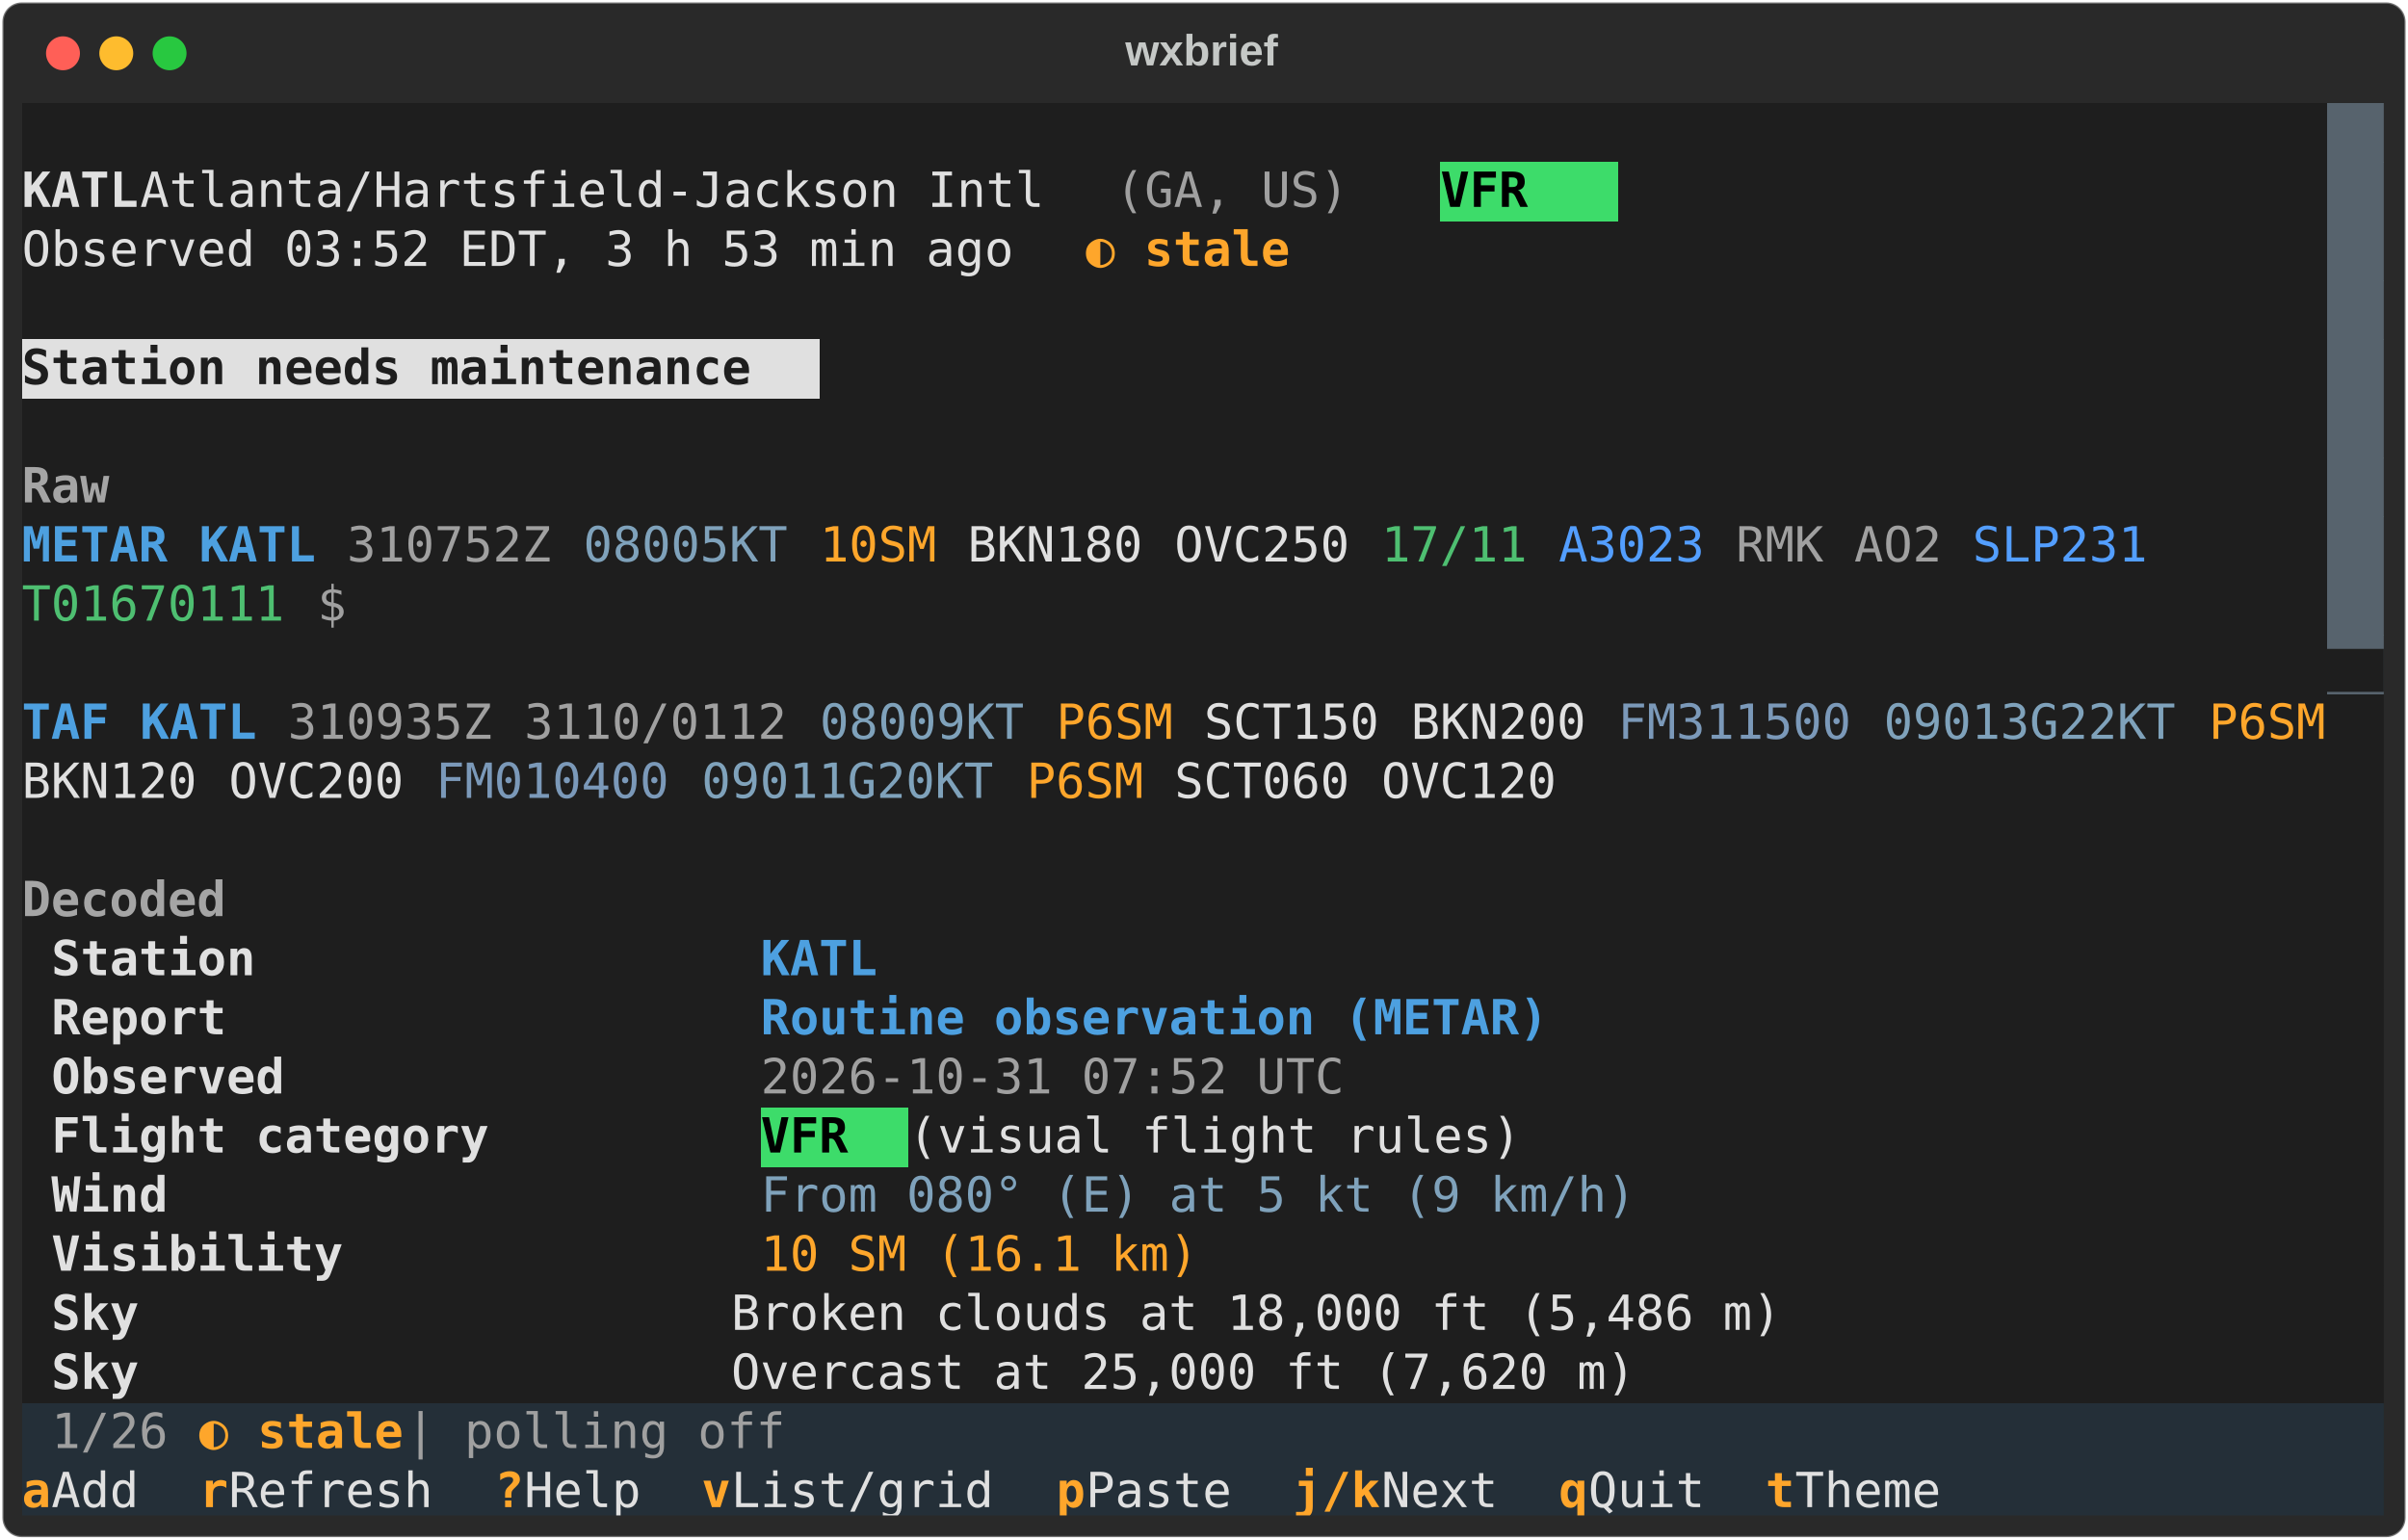
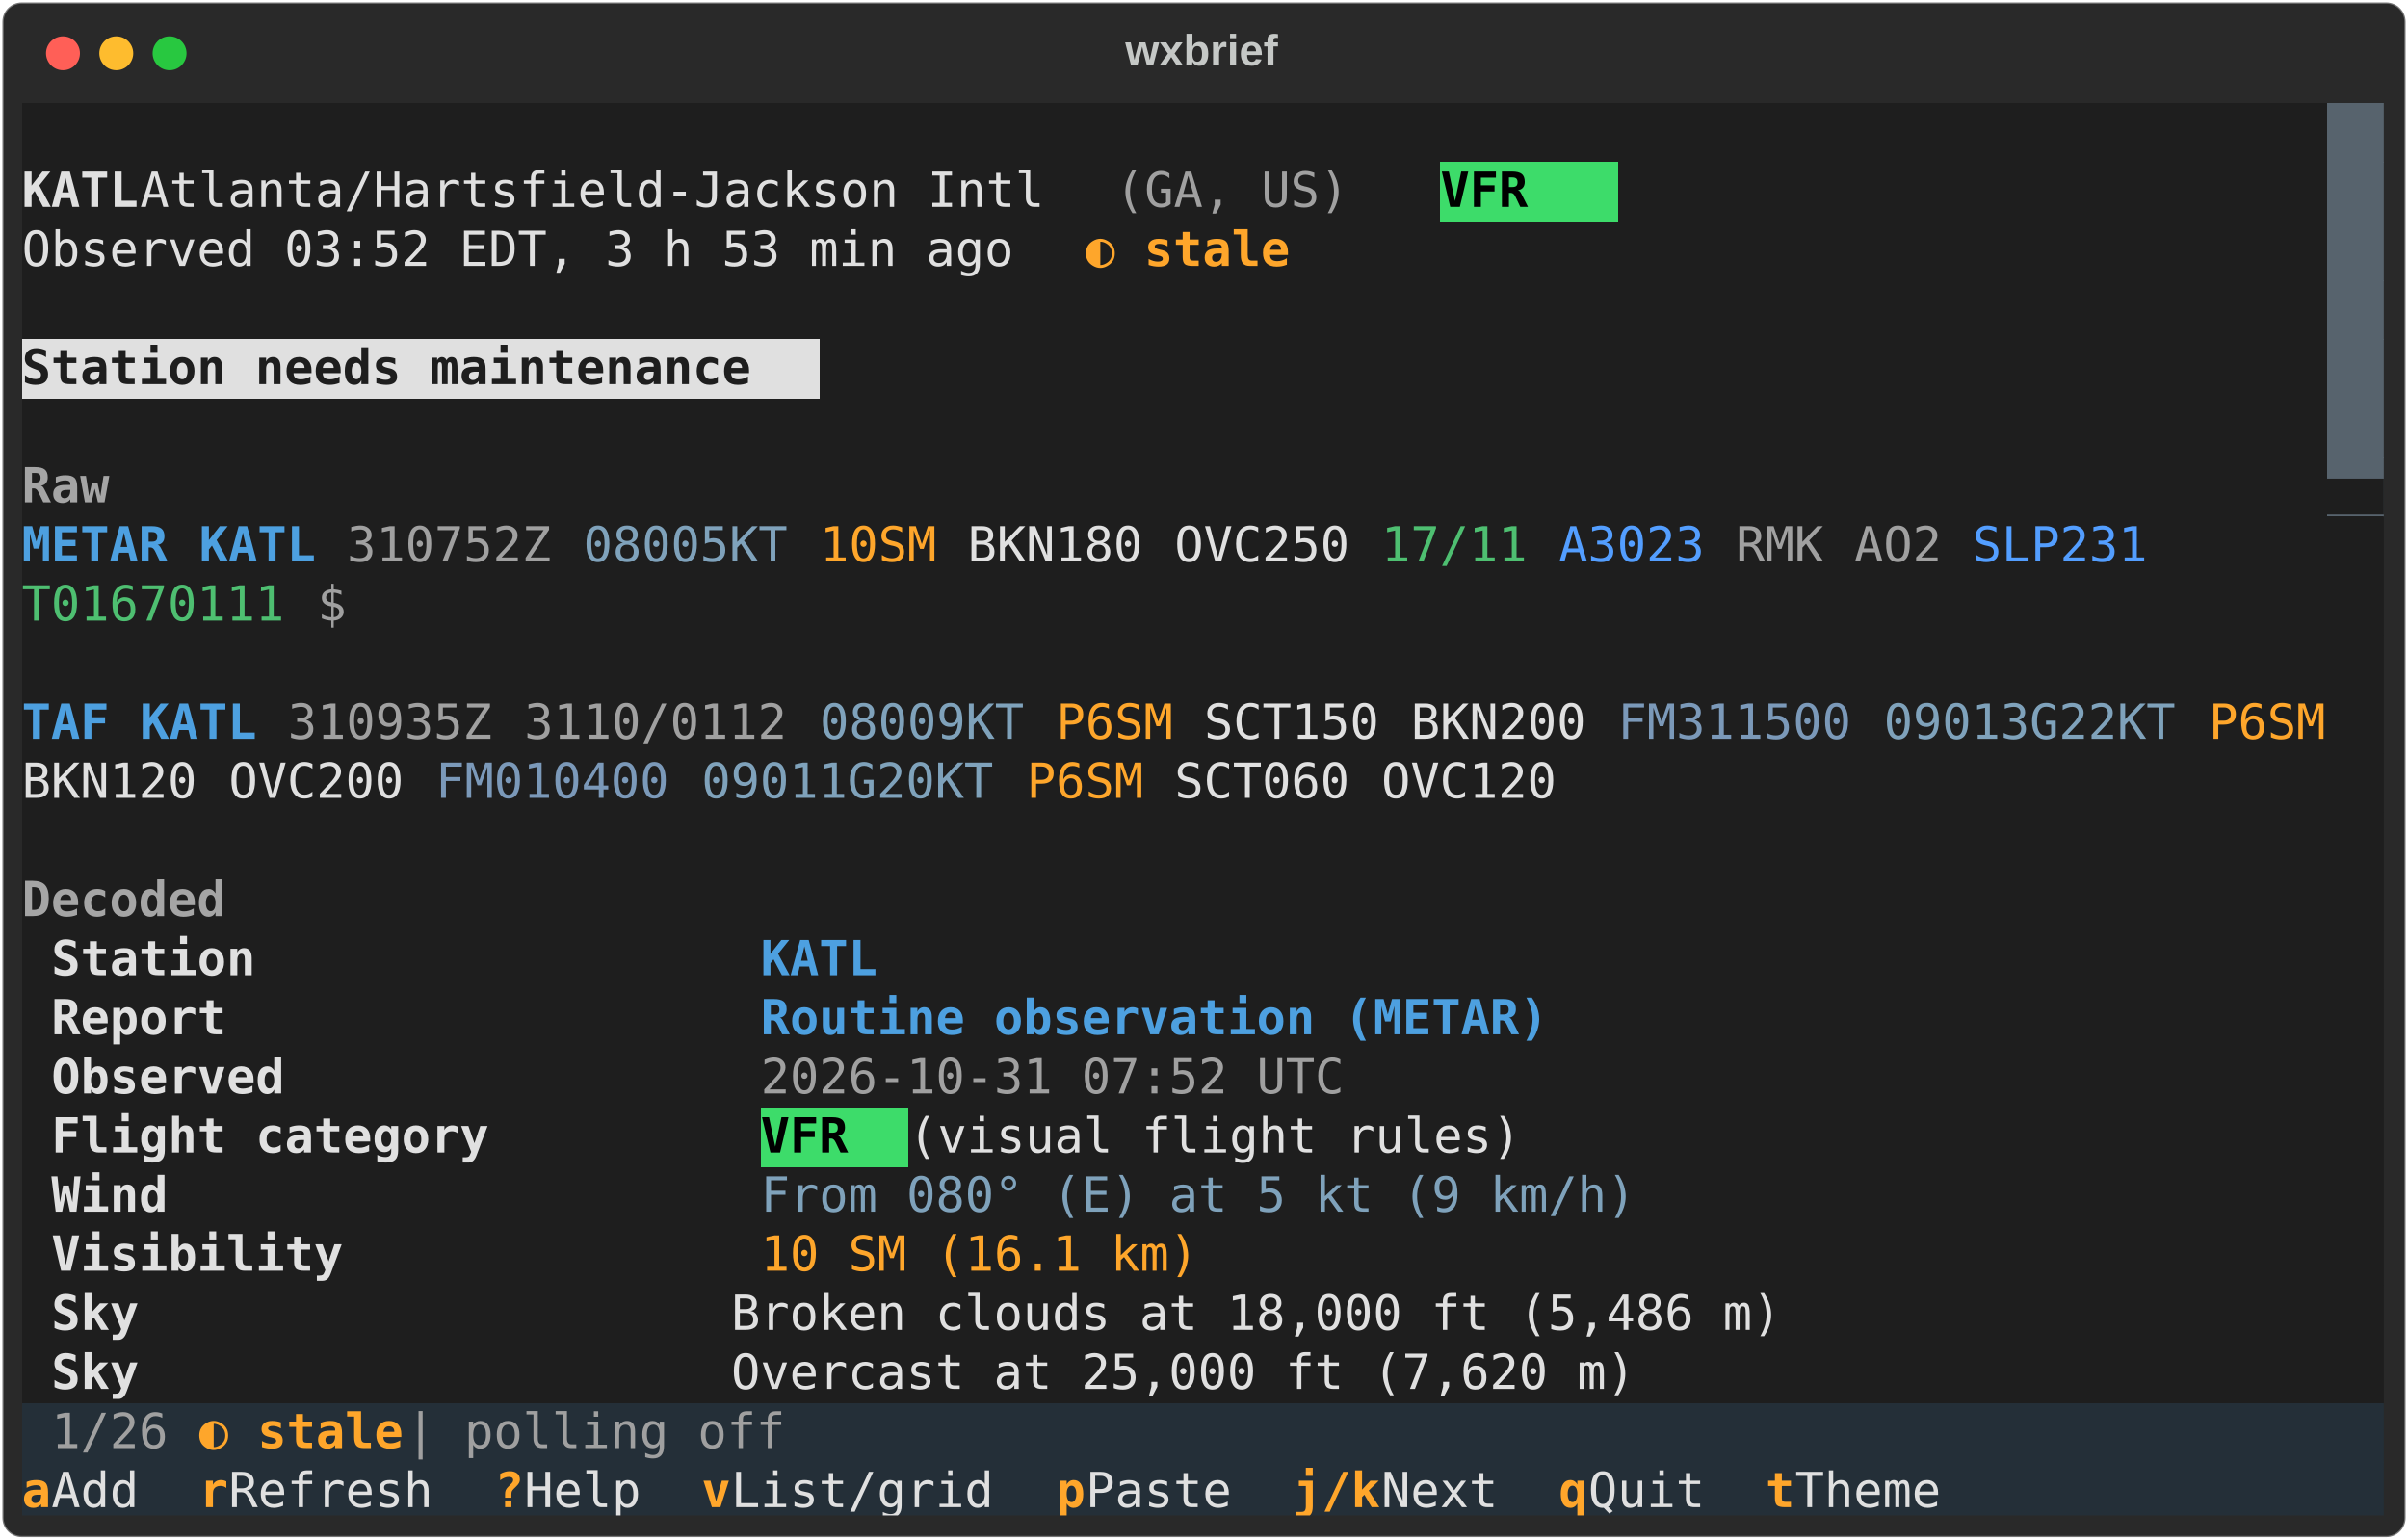
<svg xmlns="http://www.w3.org/2000/svg" class="rich-terminal" viewBox="0 0 994 635.6">
  <style>

    @font-face {
        font-family: "Fira Code";
        src: local("FiraCode-Regular"),
                url("https://cdnjs.cloudflare.com/ajax/libs/firacode/6.2.0/woff2/FiraCode-Regular.woff2") format("woff2"),
                url("https://cdnjs.cloudflare.com/ajax/libs/firacode/6.2.0/woff/FiraCode-Regular.woff") format("woff");
        font-style: normal;
        font-weight: 400;
    }
    @font-face {
        font-family: "Fira Code";
        src: local("FiraCode-Bold"),
                url("https://cdnjs.cloudflare.com/ajax/libs/firacode/6.2.0/woff2/FiraCode-Bold.woff2") format("woff2"),
                url("https://cdnjs.cloudflare.com/ajax/libs/firacode/6.2.0/woff/FiraCode-Bold.woff") format("woff");
        font-style: bold;
        font-weight: 700;
    }

    .terminal-matrix {
        font-family: Fira Code, monospace;
        font-size: 20px;
        line-height: 24.4px;
        font-variant-east-asian: full-width;
    }

    .terminal-title {
        font-size: 18px;
        font-weight: bold;
        font-family: arial;
    }

    .terminal-r1 { fill: #c5c8c6 }
.terminal-r2 { fill: #1e1e1e }
.terminal-r3 { fill: #e0e0e0;font-weight: bold }
.terminal-r4 { fill: #e0e0e0 }
.terminal-r5 { fill: #a0a0a0 }
.terminal-r6 { fill: #000000;font-weight: bold }
.terminal-r7 { fill: #fea62b;font-weight: bold }
.terminal-r8 { fill: #1e1e1e;font-weight: bold }
.terminal-r9 { fill: #a5a5a5;font-weight: bold }
.terminal-r10 { fill: #4da0e0;font-weight: bold }
.terminal-r11 { fill: #7fa2bb }
.terminal-r12 { fill: #fea62b }
.terminal-r13 { fill: #4ebf71 }
.terminal-r14 { fill: #539eff }
.terminal-r15 { fill: #7b99b9 }
.terminal-r16 { fill: #ffa62b;font-weight: bold }
    </style>
  <defs>
    <clipPath id="terminal-clip-terminal">
      <rect x="0" y="0" width="975.0" height="584.6" />
    </clipPath>
    <clipPath id="terminal-line-0">
      <rect x="0" y="1.5" width="976" height="24.65" />
    </clipPath>
    <clipPath id="terminal-line-1">
      <rect x="0" y="25.9" width="976" height="24.65" />
    </clipPath>
    <clipPath id="terminal-line-2">
      <rect x="0" y="50.3" width="976" height="24.65" />
    </clipPath>
    <clipPath id="terminal-line-3">
      <rect x="0" y="74.7" width="976" height="24.65" />
    </clipPath>
    <clipPath id="terminal-line-4">
      <rect x="0" y="99.1" width="976" height="24.65" />
    </clipPath>
    <clipPath id="terminal-line-5">
      <rect x="0" y="123.5" width="976" height="24.65" />
    </clipPath>
    <clipPath id="terminal-line-6">
      <rect x="0" y="147.9" width="976" height="24.65" />
    </clipPath>
    <clipPath id="terminal-line-7">
      <rect x="0" y="172.3" width="976" height="24.65" />
    </clipPath>
    <clipPath id="terminal-line-8">
      <rect x="0" y="196.7" width="976" height="24.65" />
    </clipPath>
    <clipPath id="terminal-line-9">
      <rect x="0" y="221.1" width="976" height="24.65" />
    </clipPath>
    <clipPath id="terminal-line-10">
      <rect x="0" y="245.5" width="976" height="24.65" />
    </clipPath>
    <clipPath id="terminal-line-11">
      <rect x="0" y="269.9" width="976" height="24.65" />
    </clipPath>
    <clipPath id="terminal-line-12">
      <rect x="0" y="294.3" width="976" height="24.65" />
    </clipPath>
    <clipPath id="terminal-line-13">
      <rect x="0" y="318.7" width="976" height="24.65" />
    </clipPath>
    <clipPath id="terminal-line-14">
      <rect x="0" y="343.1" width="976" height="24.65" />
    </clipPath>
    <clipPath id="terminal-line-15">
      <rect x="0" y="367.5" width="976" height="24.65" />
    </clipPath>
    <clipPath id="terminal-line-16">
      <rect x="0" y="391.9" width="976" height="24.65" />
    </clipPath>
    <clipPath id="terminal-line-17">
      <rect x="0" y="416.3" width="976" height="24.65" />
    </clipPath>
    <clipPath id="terminal-line-18">
      <rect x="0" y="440.7" width="976" height="24.65" />
    </clipPath>
    <clipPath id="terminal-line-19">
      <rect x="0" y="465.1" width="976" height="24.65" />
    </clipPath>
    <clipPath id="terminal-line-20">
      <rect x="0" y="489.5" width="976" height="24.65" />
    </clipPath>
    <clipPath id="terminal-line-21">
      <rect x="0" y="513.9" width="976" height="24.65" />
    </clipPath>
    <clipPath id="terminal-line-22">
      <rect x="0" y="538.3" width="976" height="24.65" />
    </clipPath>
  </defs>
  <rect fill="#292929" stroke="rgba(255,255,255,0.35)" stroke-width="1" x="1" y="1" width="992" height="633.6" rx="8" />
  <text class="terminal-title" fill="#c5c8c6" text-anchor="middle" x="496" y="27">wxbrief</text>
  <g transform="translate(26,22)">
    <circle cx="0" cy="0" r="7" fill="#ff5f57" />
    <circle cx="22" cy="0" r="7" fill="#febc2e" />
    <circle cx="44" cy="0" r="7" fill="#28c840" />
  </g>
  <g transform="translate(9, 41)" clip-path="url(#terminal-clip-terminal)">
    <rect fill="#1e1e1e" x="0" y="1.5" width="951.6" height="24.65" shape-rendering="crispEdges" />
    <rect fill="#57636d" x="951.6" y="1.5" width="24.4" height="24.65" shape-rendering="crispEdges" />
    <rect fill="#1e1e1e" x="0" y="25.9" width="48.8" height="24.65" shape-rendering="crispEdges" />
    <rect fill="#1e1e1e" x="48.8" y="25.9" width="402.6" height="24.65" shape-rendering="crispEdges" />
    <rect fill="#1e1e1e" x="451.4" y="25.9" width="109.8" height="24.65" shape-rendering="crispEdges" />
    <rect fill="#1e1e1e" x="561.2" y="25.9" width="24.4" height="24.65" shape-rendering="crispEdges" />
    <rect fill="#3ddc6a" x="585.6" y="25.9" width="73.2" height="24.65" shape-rendering="crispEdges" />
    <rect fill="#1e1e1e" x="658.8" y="25.9" width="292.8" height="24.65" shape-rendering="crispEdges" />
    <rect fill="#57636d" x="951.6" y="25.9" width="24.4" height="24.65" shape-rendering="crispEdges" />
    <rect fill="#1e1e1e" x="0" y="50.3" width="439.2" height="24.65" shape-rendering="crispEdges" />
    <rect fill="#1e1e1e" x="439.2" y="50.3" width="85.4" height="24.65" shape-rendering="crispEdges" />
    <rect fill="#1e1e1e" x="524.6" y="50.3" width="427" height="24.65" shape-rendering="crispEdges" />
    <rect fill="#57636d" x="951.6" y="50.3" width="24.4" height="24.65" shape-rendering="crispEdges" />
    <rect fill="#1e1e1e" x="0" y="74.7" width="951.6" height="24.65" shape-rendering="crispEdges" />
    <rect fill="#57636d" x="951.6" y="74.7" width="24.4" height="24.65" shape-rendering="crispEdges" />
    <rect fill="#e0e0e0" x="0" y="99.1" width="329.4" height="24.65" shape-rendering="crispEdges" />
    <rect fill="#1e1e1e" x="329.4" y="99.1" width="622.2" height="24.65" shape-rendering="crispEdges" />
    <rect fill="#57636d" x="951.6" y="99.1" width="24.4" height="24.65" shape-rendering="crispEdges" />
    <rect fill="#1e1e1e" x="0" y="123.5" width="951.6" height="24.65" shape-rendering="crispEdges" />
    <rect fill="#57636d" x="951.6" y="123.5" width="24.4" height="24.65" shape-rendering="crispEdges" />
    <rect fill="#1e1e1e" x="0" y="147.9" width="36.6" height="24.65" shape-rendering="crispEdges" />
    <rect fill="#1e1e1e" x="36.6" y="147.9" width="915" height="24.65" shape-rendering="crispEdges" />
    <rect fill="#57636d" x="951.6" y="147.9" width="24.4" height="24.65" shape-rendering="crispEdges" />
    <rect fill="#1e1e1e" x="0" y="172.3" width="61" height="24.65" shape-rendering="crispEdges" />
    <rect fill="#1e1e1e" x="61" y="172.3" width="12.2" height="24.65" shape-rendering="crispEdges" />
    <rect fill="#1e1e1e" x="73.2" y="172.3" width="48.8" height="24.65" shape-rendering="crispEdges" />
    <rect fill="#1e1e1e" x="122" y="172.3" width="12.2" height="24.65" shape-rendering="crispEdges" />
    <rect fill="#1e1e1e" x="134.2" y="172.3" width="85.4" height="24.65" shape-rendering="crispEdges" />
    <rect fill="#1e1e1e" x="219.6" y="172.3" width="12.2" height="24.65" shape-rendering="crispEdges" />
    <rect fill="#1e1e1e" x="231.8" y="172.3" width="85.4" height="24.65" shape-rendering="crispEdges" />
    <rect fill="#1e1e1e" x="317.2" y="172.3" width="12.2" height="24.65" shape-rendering="crispEdges" />
    <rect fill="#1e1e1e" x="329.4" y="172.3" width="48.8" height="24.65" shape-rendering="crispEdges" />
    <rect fill="#1e1e1e" x="378.2" y="172.3" width="12.2" height="24.65" shape-rendering="crispEdges" />
    <rect fill="#1e1e1e" x="390.4" y="172.3" width="73.2" height="24.65" shape-rendering="crispEdges" />
    <rect fill="#1e1e1e" x="463.6" y="172.3" width="12.2" height="24.65" shape-rendering="crispEdges" />
    <rect fill="#1e1e1e" x="475.8" y="172.3" width="73.2" height="24.65" shape-rendering="crispEdges" />
    <rect fill="#1e1e1e" x="549" y="172.3" width="12.2" height="24.65" shape-rendering="crispEdges" />
    <rect fill="#1e1e1e" x="561.2" y="172.3" width="61" height="24.65" shape-rendering="crispEdges" />
    <rect fill="#1e1e1e" x="622.2" y="172.3" width="12.2" height="24.65" shape-rendering="crispEdges" />
    <rect fill="#1e1e1e" x="634.4" y="172.3" width="61" height="24.65" shape-rendering="crispEdges" />
    <rect fill="#1e1e1e" x="695.4" y="172.3" width="12.2" height="24.65" shape-rendering="crispEdges" />
    <rect fill="#1e1e1e" x="707.6" y="172.3" width="36.6" height="24.65" shape-rendering="crispEdges" />
    <rect fill="#1e1e1e" x="744.2" y="172.3" width="12.2" height="24.65" shape-rendering="crispEdges" />
    <rect fill="#1e1e1e" x="756.4" y="172.3" width="36.6" height="24.65" shape-rendering="crispEdges" />
    <rect fill="#1e1e1e" x="793" y="172.3" width="12.2" height="24.65" shape-rendering="crispEdges" />
    <rect fill="#1e1e1e" x="805.2" y="172.3" width="73.2" height="24.65" shape-rendering="crispEdges" />
    <rect fill="#1e1e1e" x="878.4" y="172.3" width="73.2" height="24.65" shape-rendering="crispEdges" />
-     <rect fill="#57636d" x="951.6" y="172.3" width="24.4" height="24.65" shape-rendering="crispEdges" />
+     <rect fill="#1e1e1e" x="951.6" y="172.3" width="24.4" height="24.65" shape-rendering="crispEdges" />
    <rect fill="#1e1e1e" x="0" y="196.7" width="109.8" height="24.65" shape-rendering="crispEdges" />
    <rect fill="#1e1e1e" x="109.8" y="196.7" width="12.2" height="24.65" shape-rendering="crispEdges" />
    <rect fill="#1e1e1e" x="122" y="196.7" width="12.2" height="24.65" shape-rendering="crispEdges" />
    <rect fill="#1e1e1e" x="134.2" y="196.7" width="817.4" height="24.65" shape-rendering="crispEdges" />
-     <rect fill="#57636d" x="951.6" y="196.7" width="24.4" height="24.65" shape-rendering="crispEdges" />
+     <rect fill="#1e1e1e" x="951.6" y="196.7" width="24.4" height="24.65" shape-rendering="crispEdges" />
    <rect fill="#1e1e1e" x="0" y="221.1" width="0" height="24.65" shape-rendering="crispEdges" />
    <rect fill="#1e1e1e" x="0" y="221.1" width="951.6" height="24.65" shape-rendering="crispEdges" />
-     <rect fill="#57636d" x="951.6" y="221.1" width="24.4" height="24.65" shape-rendering="crispEdges" />
+     <rect fill="#1e1e1e" x="951.6" y="221.1" width="24.4" height="24.65" shape-rendering="crispEdges" />
    <rect fill="#1e1e1e" x="0" y="245.5" width="36.6" height="24.65" shape-rendering="crispEdges" />
    <rect fill="#1e1e1e" x="36.6" y="245.5" width="12.2" height="24.65" shape-rendering="crispEdges" />
    <rect fill="#1e1e1e" x="48.8" y="245.5" width="48.8" height="24.65" shape-rendering="crispEdges" />
    <rect fill="#1e1e1e" x="97.6" y="245.5" width="12.2" height="24.65" shape-rendering="crispEdges" />
    <rect fill="#1e1e1e" x="109.8" y="245.5" width="85.4" height="24.65" shape-rendering="crispEdges" />
    <rect fill="#1e1e1e" x="195.2" y="245.5" width="12.2" height="24.65" shape-rendering="crispEdges" />
    <rect fill="#1e1e1e" x="207.4" y="245.5" width="109.8" height="24.65" shape-rendering="crispEdges" />
    <rect fill="#1e1e1e" x="317.2" y="245.5" width="12.2" height="24.65" shape-rendering="crispEdges" />
    <rect fill="#1e1e1e" x="329.4" y="245.5" width="85.4" height="24.65" shape-rendering="crispEdges" />
    <rect fill="#1e1e1e" x="414.8" y="245.5" width="12.2" height="24.65" shape-rendering="crispEdges" />
    <rect fill="#1e1e1e" x="427" y="245.5" width="48.8" height="24.65" shape-rendering="crispEdges" />
    <rect fill="#1e1e1e" x="475.8" y="245.5" width="12.2" height="24.65" shape-rendering="crispEdges" />
    <rect fill="#1e1e1e" x="488" y="245.5" width="73.2" height="24.65" shape-rendering="crispEdges" />
    <rect fill="#1e1e1e" x="561.2" y="245.5" width="12.2" height="24.65" shape-rendering="crispEdges" />
    <rect fill="#1e1e1e" x="573.4" y="245.5" width="73.2" height="24.65" shape-rendering="crispEdges" />
    <rect fill="#1e1e1e" x="646.6" y="245.5" width="12.2" height="24.65" shape-rendering="crispEdges" />
    <rect fill="#1e1e1e" x="658.8" y="245.5" width="97.6" height="24.65" shape-rendering="crispEdges" />
    <rect fill="#1e1e1e" x="756.4" y="245.5" width="12.2" height="24.65" shape-rendering="crispEdges" />
    <rect fill="#1e1e1e" x="768.6" y="245.5" width="122" height="24.65" shape-rendering="crispEdges" />
    <rect fill="#1e1e1e" x="890.6" y="245.5" width="12.2" height="24.65" shape-rendering="crispEdges" />
    <rect fill="#1e1e1e" x="902.8" y="245.5" width="48.8" height="24.65" shape-rendering="crispEdges" />
    <rect fill="#1e1e1e" x="951.6" y="245.5" width="24.4" height="24.65" shape-rendering="crispEdges" />
    <rect fill="#1e1e1e" x="0" y="269.9" width="73.2" height="24.65" shape-rendering="crispEdges" />
    <rect fill="#1e1e1e" x="73.2" y="269.9" width="12.2" height="24.65" shape-rendering="crispEdges" />
    <rect fill="#1e1e1e" x="85.4" y="269.9" width="73.2" height="24.65" shape-rendering="crispEdges" />
    <rect fill="#1e1e1e" x="158.6" y="269.9" width="12.2" height="24.65" shape-rendering="crispEdges" />
    <rect fill="#1e1e1e" x="170.8" y="269.9" width="97.6" height="24.65" shape-rendering="crispEdges" />
    <rect fill="#1e1e1e" x="268.4" y="269.9" width="12.2" height="24.65" shape-rendering="crispEdges" />
    <rect fill="#1e1e1e" x="280.6" y="269.9" width="122" height="24.65" shape-rendering="crispEdges" />
    <rect fill="#1e1e1e" x="402.6" y="269.9" width="12.2" height="24.65" shape-rendering="crispEdges" />
    <rect fill="#1e1e1e" x="414.8" y="269.9" width="48.8" height="24.65" shape-rendering="crispEdges" />
    <rect fill="#1e1e1e" x="463.6" y="269.9" width="12.2" height="24.65" shape-rendering="crispEdges" />
    <rect fill="#1e1e1e" x="475.8" y="269.9" width="73.2" height="24.65" shape-rendering="crispEdges" />
    <rect fill="#1e1e1e" x="549" y="269.9" width="12.2" height="24.65" shape-rendering="crispEdges" />
    <rect fill="#1e1e1e" x="561.2" y="269.9" width="73.2" height="24.65" shape-rendering="crispEdges" />
    <rect fill="#1e1e1e" x="634.4" y="269.9" width="317.2" height="24.65" shape-rendering="crispEdges" />
    <rect fill="#1e1e1e" x="951.6" y="269.9" width="24.4" height="24.65" shape-rendering="crispEdges" />
    <rect fill="#1e1e1e" x="0" y="294.3" width="951.6" height="24.65" shape-rendering="crispEdges" />
    <rect fill="#1e1e1e" x="951.6" y="294.3" width="24.4" height="24.65" shape-rendering="crispEdges" />
    <rect fill="#1e1e1e" x="0" y="318.7" width="85.4" height="24.65" shape-rendering="crispEdges" />
    <rect fill="#1e1e1e" x="85.4" y="318.7" width="866.2" height="24.65" shape-rendering="crispEdges" />
    <rect fill="#1e1e1e" x="951.6" y="318.7" width="24.4" height="24.65" shape-rendering="crispEdges" />
    <rect fill="#1e1e1e" x="0" y="343.1" width="12.2" height="24.65" shape-rendering="crispEdges" />
    <rect fill="#1e1e1e" x="12.2" y="343.1" width="85.4" height="24.65" shape-rendering="crispEdges" />
    <rect fill="#1e1e1e" x="97.6" y="343.1" width="195.2" height="24.65" shape-rendering="crispEdges" />
    <rect fill="#1e1e1e" x="292.8" y="343.1" width="12.2" height="24.65" shape-rendering="crispEdges" />
    <rect fill="#1e1e1e" x="305" y="343.1" width="48.8" height="24.65" shape-rendering="crispEdges" />
    <rect fill="#1e1e1e" x="353.8" y="343.1" width="573.4" height="24.65" shape-rendering="crispEdges" />
    <rect fill="#1e1e1e" x="927.2" y="343.1" width="24.4" height="24.65" shape-rendering="crispEdges" />
    <rect fill="#1e1e1e" x="951.6" y="343.1" width="24.4" height="24.65" shape-rendering="crispEdges" />
    <rect fill="#1e1e1e" x="0" y="367.5" width="12.2" height="24.65" shape-rendering="crispEdges" />
    <rect fill="#1e1e1e" x="12.2" y="367.5" width="73.2" height="24.65" shape-rendering="crispEdges" />
    <rect fill="#1e1e1e" x="85.4" y="367.5" width="207.4" height="24.65" shape-rendering="crispEdges" />
    <rect fill="#1e1e1e" x="292.8" y="367.5" width="12.2" height="24.65" shape-rendering="crispEdges" />
    <rect fill="#1e1e1e" x="305" y="367.5" width="329.4" height="24.65" shape-rendering="crispEdges" />
    <rect fill="#1e1e1e" x="634.4" y="367.5" width="292.8" height="24.65" shape-rendering="crispEdges" />
    <rect fill="#1e1e1e" x="927.2" y="367.5" width="24.4" height="24.65" shape-rendering="crispEdges" />
    <rect fill="#1e1e1e" x="951.6" y="367.5" width="24.4" height="24.65" shape-rendering="crispEdges" />
    <rect fill="#1e1e1e" x="0" y="391.9" width="12.2" height="24.65" shape-rendering="crispEdges" />
    <rect fill="#1e1e1e" x="12.2" y="391.9" width="97.6" height="24.65" shape-rendering="crispEdges" />
    <rect fill="#1e1e1e" x="109.8" y="391.9" width="183" height="24.65" shape-rendering="crispEdges" />
    <rect fill="#1e1e1e" x="292.8" y="391.9" width="12.2" height="24.65" shape-rendering="crispEdges" />
    <rect fill="#1e1e1e" x="305" y="391.9" width="244" height="24.65" shape-rendering="crispEdges" />
    <rect fill="#1e1e1e" x="549" y="391.9" width="378.2" height="24.65" shape-rendering="crispEdges" />
    <rect fill="#1e1e1e" x="927.2" y="391.9" width="24.4" height="24.65" shape-rendering="crispEdges" />
    <rect fill="#1e1e1e" x="951.6" y="391.9" width="24.4" height="24.65" shape-rendering="crispEdges" />
    <rect fill="#1e1e1e" x="0" y="416.3" width="12.2" height="24.65" shape-rendering="crispEdges" />
    <rect fill="#1e1e1e" x="12.2" y="416.3" width="183" height="24.65" shape-rendering="crispEdges" />
    <rect fill="#1e1e1e" x="195.2" y="416.3" width="97.6" height="24.65" shape-rendering="crispEdges" />
    <rect fill="#1e1e1e" x="292.8" y="416.3" width="12.2" height="24.65" shape-rendering="crispEdges" />
    <rect fill="#3ddc6a" x="305" y="416.3" width="61" height="24.65" shape-rendering="crispEdges" />
    <rect fill="#1e1e1e" x="366" y="416.3" width="561.2" height="24.65" shape-rendering="crispEdges" />
    <rect fill="#1e1e1e" x="927.2" y="416.3" width="24.4" height="24.65" shape-rendering="crispEdges" />
    <rect fill="#1e1e1e" x="951.6" y="416.3" width="24.4" height="24.65" shape-rendering="crispEdges" />
    <rect fill="#1e1e1e" x="0" y="440.7" width="12.2" height="24.65" shape-rendering="crispEdges" />
    <rect fill="#1e1e1e" x="12.2" y="440.7" width="48.8" height="24.65" shape-rendering="crispEdges" />
    <rect fill="#1e1e1e" x="61" y="440.7" width="231.8" height="24.65" shape-rendering="crispEdges" />
    <rect fill="#1e1e1e" x="292.8" y="440.7" width="12.2" height="24.65" shape-rendering="crispEdges" />
    <rect fill="#1e1e1e" x="305" y="440.7" width="366" height="24.65" shape-rendering="crispEdges" />
    <rect fill="#1e1e1e" x="671" y="440.7" width="256.2" height="24.65" shape-rendering="crispEdges" />
    <rect fill="#1e1e1e" x="927.2" y="440.7" width="24.4" height="24.65" shape-rendering="crispEdges" />
    <rect fill="#1e1e1e" x="951.6" y="440.7" width="24.4" height="24.65" shape-rendering="crispEdges" />
    <rect fill="#1e1e1e" x="0" y="465.1" width="12.2" height="24.65" shape-rendering="crispEdges" />
    <rect fill="#1e1e1e" x="12.2" y="465.1" width="122" height="24.65" shape-rendering="crispEdges" />
    <rect fill="#1e1e1e" x="134.2" y="465.1" width="158.6" height="24.65" shape-rendering="crispEdges" />
    <rect fill="#1e1e1e" x="292.8" y="465.1" width="12.2" height="24.65" shape-rendering="crispEdges" />
    <rect fill="#1e1e1e" x="305" y="465.1" width="183" height="24.65" shape-rendering="crispEdges" />
    <rect fill="#1e1e1e" x="488" y="465.1" width="439.2" height="24.65" shape-rendering="crispEdges" />
    <rect fill="#1e1e1e" x="927.2" y="465.1" width="24.4" height="24.65" shape-rendering="crispEdges" />
    <rect fill="#1e1e1e" x="951.6" y="465.1" width="24.4" height="24.65" shape-rendering="crispEdges" />
    <rect fill="#1e1e1e" x="0" y="489.5" width="12.2" height="24.65" shape-rendering="crispEdges" />
    <rect fill="#1e1e1e" x="12.2" y="489.5" width="36.6" height="24.65" shape-rendering="crispEdges" />
    <rect fill="#1e1e1e" x="48.8" y="489.5" width="244" height="24.65" shape-rendering="crispEdges" />
    <rect fill="#1e1e1e" x="292.8" y="489.5" width="634.4" height="24.65" shape-rendering="crispEdges" />
    <rect fill="#1e1e1e" x="927.2" y="489.5" width="24.4" height="24.65" shape-rendering="crispEdges" />
    <rect fill="#1e1e1e" x="951.6" y="489.5" width="24.4" height="24.65" shape-rendering="crispEdges" />
    <rect fill="#1e1e1e" x="0" y="513.9" width="12.2" height="24.65" shape-rendering="crispEdges" />
    <rect fill="#1e1e1e" x="12.2" y="513.9" width="36.6" height="24.65" shape-rendering="crispEdges" />
    <rect fill="#1e1e1e" x="48.8" y="513.9" width="244" height="24.65" shape-rendering="crispEdges" />
    <rect fill="#1e1e1e" x="292.8" y="513.9" width="634.4" height="24.65" shape-rendering="crispEdges" />
    <rect fill="#1e1e1e" x="927.2" y="513.9" width="24.4" height="24.65" shape-rendering="crispEdges" />
    <rect fill="#1e1e1e" x="951.6" y="513.9" width="24.4" height="24.65" shape-rendering="crispEdges" />
    <rect fill="#242f38" x="0" y="538.3" width="12.2" height="24.65" shape-rendering="crispEdges" />
    <rect fill="#242f38" x="12.2" y="538.3" width="61" height="24.65" shape-rendering="crispEdges" />
    <rect fill="#242f38" x="73.2" y="538.3" width="85.4" height="24.65" shape-rendering="crispEdges" />
    <rect fill="#242f38" x="158.6" y="538.3" width="170.8" height="24.65" shape-rendering="crispEdges" />
    <rect fill="#242f38" x="329.4" y="538.3" width="646.6" height="24.65" shape-rendering="crispEdges" />
    <rect fill="#242f38" x="0" y="562.7" width="12.2" height="24.65" shape-rendering="crispEdges" />
    <rect fill="#242f38" x="12.2" y="562.7" width="48.8" height="24.65" shape-rendering="crispEdges" />
    <rect fill="#242f38" x="61" y="562.7" width="12.2" height="24.65" shape-rendering="crispEdges" />
    <rect fill="#242f38" x="73.2" y="562.7" width="12.2" height="24.65" shape-rendering="crispEdges" />
    <rect fill="#242f38" x="85.4" y="562.7" width="97.6" height="24.65" shape-rendering="crispEdges" />
    <rect fill="#242f38" x="183" y="562.7" width="12.2" height="24.65" shape-rendering="crispEdges" />
    <rect fill="#242f38" x="195.2" y="562.7" width="12.2" height="24.65" shape-rendering="crispEdges" />
    <rect fill="#242f38" x="207.4" y="562.7" width="61" height="24.65" shape-rendering="crispEdges" />
    <rect fill="#242f38" x="268.4" y="562.7" width="12.2" height="24.65" shape-rendering="crispEdges" />
    <rect fill="#242f38" x="280.6" y="562.7" width="12.2" height="24.65" shape-rendering="crispEdges" />
    <rect fill="#242f38" x="292.8" y="562.7" width="122" height="24.65" shape-rendering="crispEdges" />
    <rect fill="#242f38" x="414.8" y="562.7" width="12.2" height="24.65" shape-rendering="crispEdges" />
    <rect fill="#242f38" x="427" y="562.7" width="12.2" height="24.65" shape-rendering="crispEdges" />
    <rect fill="#242f38" x="439.2" y="562.7" width="73.2" height="24.65" shape-rendering="crispEdges" />
    <rect fill="#242f38" x="512.4" y="562.7" width="12.2" height="24.65" shape-rendering="crispEdges" />
    <rect fill="#242f38" x="524.6" y="562.7" width="36.6" height="24.65" shape-rendering="crispEdges" />
    <rect fill="#242f38" x="561.2" y="562.7" width="61" height="24.65" shape-rendering="crispEdges" />
    <rect fill="#242f38" x="622.2" y="562.7" width="12.2" height="24.65" shape-rendering="crispEdges" />
    <rect fill="#242f38" x="634.4" y="562.7" width="12.2" height="24.65" shape-rendering="crispEdges" />
    <rect fill="#242f38" x="646.6" y="562.7" width="61" height="24.65" shape-rendering="crispEdges" />
    <rect fill="#242f38" x="707.6" y="562.7" width="12.2" height="24.65" shape-rendering="crispEdges" />
    <rect fill="#242f38" x="719.8" y="562.7" width="12.2" height="24.65" shape-rendering="crispEdges" />
    <rect fill="#242f38" x="732" y="562.7" width="73.2" height="24.65" shape-rendering="crispEdges" />
    <rect fill="#242f38" x="805.2" y="562.7" width="170.8" height="24.65" shape-rendering="crispEdges" />
    <g class="terminal-matrix">
      <text class="terminal-r1" x="976" y="20" textLength="12.2" clip-path="url(#terminal-line-0)">
</text>
      <text class="terminal-r3" x="0" y="44.4" textLength="48.8" clip-path="url(#terminal-line-1)">KATL</text>
      <text class="terminal-r4" x="48.8" y="44.4" textLength="402.6" clip-path="url(#terminal-line-1)">  Atlanta/Hartsfield-Jackson Intl</text>
      <text class="terminal-r5" x="451.4" y="44.4" textLength="109.8" clip-path="url(#terminal-line-1)"> (GA, US)</text>
      <text class="terminal-r6" x="585.6" y="44.4" textLength="73.2" clip-path="url(#terminal-line-1)"> VFR  </text>
      <text class="terminal-r1" x="976" y="44.4" textLength="12.2" clip-path="url(#terminal-line-1)">
</text>
      <text class="terminal-r4" x="0" y="68.8" textLength="439.2" clip-path="url(#terminal-line-2)">Observed 03:52 EDT, 3 h 53 min ago  </text>
      <text class="terminal-r7" x="439.2" y="68.8" textLength="85.4" clip-path="url(#terminal-line-2)">◐ stale</text>
      <text class="terminal-r1" x="976" y="68.8" textLength="12.2" clip-path="url(#terminal-line-2)">
</text>
      <text class="terminal-r1" x="976" y="93.2" textLength="12.2" clip-path="url(#terminal-line-3)">
</text>
      <text class="terminal-r8" x="0" y="117.6" textLength="329.4" clip-path="url(#terminal-line-4)"> Station needs maintenance </text>
      <text class="terminal-r1" x="976" y="117.6" textLength="12.2" clip-path="url(#terminal-line-4)">
</text>
      <text class="terminal-r1" x="976" y="142" textLength="12.2" clip-path="url(#terminal-line-5)">
</text>
      <text class="terminal-r9" x="0" y="166.4" textLength="36.6" clip-path="url(#terminal-line-6)">Raw</text>
+       <text class="terminal-r2" x="951.6" y="166.4" textLength="24.4" clip-path="url(#terminal-line-6)">▅▅</text>
      <text class="terminal-r1" x="976" y="166.4" textLength="12.2" clip-path="url(#terminal-line-6)">
</text>
      <text class="terminal-r10" x="0" y="190.8" textLength="61" clip-path="url(#terminal-line-7)">METAR</text>
      <text class="terminal-r10" x="73.2" y="190.8" textLength="48.8" clip-path="url(#terminal-line-7)">KATL</text>
      <text class="terminal-r5" x="134.2" y="190.8" textLength="85.4" clip-path="url(#terminal-line-7)">310752Z</text>
      <text class="terminal-r11" x="231.8" y="190.8" textLength="85.4" clip-path="url(#terminal-line-7)">08005KT</text>
      <text class="terminal-r12" x="329.4" y="190.8" textLength="48.8" clip-path="url(#terminal-line-7)">10SM</text>
      <text class="terminal-r4" x="390.4" y="190.8" textLength="73.2" clip-path="url(#terminal-line-7)">BKN180</text>
      <text class="terminal-r4" x="475.8" y="190.8" textLength="73.2" clip-path="url(#terminal-line-7)">OVC250</text>
      <text class="terminal-r13" x="561.2" y="190.8" textLength="61" clip-path="url(#terminal-line-7)">17/11</text>
      <text class="terminal-r14" x="634.4" y="190.8" textLength="61" clip-path="url(#terminal-line-7)">A3023</text>
      <text class="terminal-r5" x="707.6" y="190.8" textLength="36.6" clip-path="url(#terminal-line-7)">RMK</text>
      <text class="terminal-r5" x="756.4" y="190.8" textLength="36.6" clip-path="url(#terminal-line-7)">AO2</text>
      <text class="terminal-r14" x="805.2" y="190.8" textLength="73.2" clip-path="url(#terminal-line-7)">SLP231</text>
      <text class="terminal-r1" x="976" y="190.8" textLength="12.2" clip-path="url(#terminal-line-7)">
</text>
      <text class="terminal-r13" x="0" y="215.2" textLength="109.8" clip-path="url(#terminal-line-8)">T01670111</text>
      <text class="terminal-r5" x="122" y="215.2" textLength="12.2" clip-path="url(#terminal-line-8)">$</text>
      <text class="terminal-r1" x="976" y="215.2" textLength="12.2" clip-path="url(#terminal-line-8)">
</text>
-       <text class="terminal-r2" x="951.6" y="239.6" textLength="24.4" clip-path="url(#terminal-line-9)">▆▆</text>
      <text class="terminal-r1" x="976" y="239.6" textLength="12.2" clip-path="url(#terminal-line-9)">
</text>
      <text class="terminal-r10" x="0" y="264" textLength="36.6" clip-path="url(#terminal-line-10)">TAF</text>
      <text class="terminal-r10" x="48.8" y="264" textLength="48.8" clip-path="url(#terminal-line-10)">KATL</text>
      <text class="terminal-r5" x="109.8" y="264" textLength="85.4" clip-path="url(#terminal-line-10)">310935Z</text>
      <text class="terminal-r5" x="207.4" y="264" textLength="109.8" clip-path="url(#terminal-line-10)">3110/0112</text>
      <text class="terminal-r11" x="329.4" y="264" textLength="85.4" clip-path="url(#terminal-line-10)">08009KT</text>
      <text class="terminal-r12" x="427" y="264" textLength="48.8" clip-path="url(#terminal-line-10)">P6SM</text>
      <text class="terminal-r4" x="488" y="264" textLength="73.2" clip-path="url(#terminal-line-10)">SCT150</text>
      <text class="terminal-r4" x="573.4" y="264" textLength="73.2" clip-path="url(#terminal-line-10)">BKN200</text>
      <text class="terminal-r15" x="658.8" y="264" textLength="97.6" clip-path="url(#terminal-line-10)">FM311500</text>
      <text class="terminal-r11" x="768.6" y="264" textLength="122" clip-path="url(#terminal-line-10)">09013G22KT</text>
      <text class="terminal-r12" x="902.8" y="264" textLength="48.8" clip-path="url(#terminal-line-10)">P6SM</text>
      <text class="terminal-r1" x="976" y="264" textLength="12.2" clip-path="url(#terminal-line-10)">
</text>
      <text class="terminal-r4" x="0" y="288.4" textLength="73.2" clip-path="url(#terminal-line-11)">BKN120</text>
      <text class="terminal-r4" x="85.4" y="288.4" textLength="73.2" clip-path="url(#terminal-line-11)">OVC200</text>
      <text class="terminal-r15" x="170.8" y="288.4" textLength="97.6" clip-path="url(#terminal-line-11)">FM010400</text>
      <text class="terminal-r11" x="280.6" y="288.4" textLength="122" clip-path="url(#terminal-line-11)">09011G20KT</text>
      <text class="terminal-r12" x="414.8" y="288.4" textLength="48.8" clip-path="url(#terminal-line-11)">P6SM</text>
      <text class="terminal-r4" x="475.8" y="288.4" textLength="73.2" clip-path="url(#terminal-line-11)">SCT060</text>
      <text class="terminal-r4" x="561.2" y="288.4" textLength="73.2" clip-path="url(#terminal-line-11)">OVC120</text>
      <text class="terminal-r1" x="976" y="288.4" textLength="12.2" clip-path="url(#terminal-line-11)">
</text>
      <text class="terminal-r1" x="976" y="312.8" textLength="12.2" clip-path="url(#terminal-line-12)">
</text>
      <text class="terminal-r9" x="0" y="337.2" textLength="85.4" clip-path="url(#terminal-line-13)">Decoded</text>
      <text class="terminal-r1" x="976" y="337.2" textLength="12.2" clip-path="url(#terminal-line-13)">
</text>
      <text class="terminal-r3" x="12.2" y="361.6" textLength="85.4" clip-path="url(#terminal-line-14)">Station</text>
      <text class="terminal-r10" x="305" y="361.6" textLength="48.8" clip-path="url(#terminal-line-14)">KATL</text>
      <text class="terminal-r1" x="976" y="361.6" textLength="12.2" clip-path="url(#terminal-line-14)">
</text>
      <text class="terminal-r3" x="12.2" y="386" textLength="73.2" clip-path="url(#terminal-line-15)">Report</text>
      <text class="terminal-r10" x="305" y="386" textLength="329.4" clip-path="url(#terminal-line-15)">Routine observation (METAR)</text>
      <text class="terminal-r1" x="976" y="386" textLength="12.2" clip-path="url(#terminal-line-15)">
</text>
      <text class="terminal-r3" x="12.2" y="410.4" textLength="97.6" clip-path="url(#terminal-line-16)">Observed</text>
      <text class="terminal-r5" x="305" y="410.4" textLength="244" clip-path="url(#terminal-line-16)">2026-10-31 07:52 UTC</text>
      <text class="terminal-r1" x="976" y="410.4" textLength="12.2" clip-path="url(#terminal-line-16)">
</text>
      <text class="terminal-r3" x="12.2" y="434.8" textLength="183" clip-path="url(#terminal-line-17)">Flight category</text>
      <text class="terminal-r6" x="305" y="434.8" textLength="61" clip-path="url(#terminal-line-17)">VFR  </text>
      <text class="terminal-r4" x="366" y="434.8" textLength="561.2" clip-path="url(#terminal-line-17)"> (visual flight rules)                        </text>
      <text class="terminal-r1" x="976" y="434.8" textLength="12.2" clip-path="url(#terminal-line-17)">
</text>
      <text class="terminal-r3" x="12.2" y="459.2" textLength="48.8" clip-path="url(#terminal-line-18)">Wind</text>
      <text class="terminal-r11" x="305" y="459.2" textLength="366" clip-path="url(#terminal-line-18)">From 080° (E) at 5 kt (9 km/h)</text>
      <text class="terminal-r1" x="976" y="459.2" textLength="12.2" clip-path="url(#terminal-line-18)">
</text>
      <text class="terminal-r3" x="12.2" y="483.6" textLength="122" clip-path="url(#terminal-line-19)">Visibility</text>
      <text class="terminal-r12" x="305" y="483.6" textLength="183" clip-path="url(#terminal-line-19)">10 SM (16.1 km)</text>
      <text class="terminal-r1" x="976" y="483.6" textLength="12.2" clip-path="url(#terminal-line-19)">
</text>
      <text class="terminal-r3" x="12.2" y="508" textLength="36.6" clip-path="url(#terminal-line-20)">Sky</text>
      <text class="terminal-r4" x="292.8" y="508" textLength="634.4" clip-path="url(#terminal-line-20)"> Broken clouds at 18,000 ft (5,486 m)               </text>
      <text class="terminal-r1" x="976" y="508" textLength="12.2" clip-path="url(#terminal-line-20)">
</text>
      <text class="terminal-r3" x="12.2" y="532.4" textLength="36.6" clip-path="url(#terminal-line-21)">Sky</text>
      <text class="terminal-r4" x="292.8" y="532.4" textLength="634.4" clip-path="url(#terminal-line-21)"> Overcast at 25,000 ft (7,620 m)                    </text>
      <text class="terminal-r1" x="976" y="532.4" textLength="12.2" clip-path="url(#terminal-line-21)">
</text>
      <text class="terminal-r5" x="12.2" y="556.8" textLength="61" clip-path="url(#terminal-line-22)">1/26 </text>
      <text class="terminal-r7" x="73.2" y="556.8" textLength="85.4" clip-path="url(#terminal-line-22)">◐ stale</text>
      <text class="terminal-r5" x="158.6" y="556.8" textLength="170.8" clip-path="url(#terminal-line-22)"> | polling off</text>
      <text class="terminal-r1" x="976" y="556.8" textLength="12.2" clip-path="url(#terminal-line-22)">
</text>
      <text class="terminal-r16" x="0" y="581.2" textLength="12.2" clip-path="url(#terminal-line-23)">a</text>
      <text class="terminal-r4" x="12.2" y="581.2" textLength="48.8" clip-path="url(#terminal-line-23)"> Add</text>
      <text class="terminal-r16" x="73.2" y="581.2" textLength="12.2" clip-path="url(#terminal-line-23)">r</text>
      <text class="terminal-r4" x="85.4" y="581.2" textLength="97.6" clip-path="url(#terminal-line-23)"> Refresh</text>
      <text class="terminal-r16" x="195.2" y="581.2" textLength="12.2" clip-path="url(#terminal-line-23)">?</text>
      <text class="terminal-r4" x="207.4" y="581.2" textLength="61" clip-path="url(#terminal-line-23)"> Help</text>
      <text class="terminal-r16" x="280.6" y="581.2" textLength="12.2" clip-path="url(#terminal-line-23)">v</text>
      <text class="terminal-r4" x="292.8" y="581.2" textLength="122" clip-path="url(#terminal-line-23)"> List/grid</text>
      <text class="terminal-r16" x="427" y="581.2" textLength="12.2" clip-path="url(#terminal-line-23)">p</text>
      <text class="terminal-r4" x="439.2" y="581.2" textLength="73.2" clip-path="url(#terminal-line-23)"> Paste</text>
      <text class="terminal-r16" x="524.6" y="581.2" textLength="36.6" clip-path="url(#terminal-line-23)">j/k</text>
      <text class="terminal-r4" x="561.2" y="581.2" textLength="61" clip-path="url(#terminal-line-23)"> Next</text>
      <text class="terminal-r16" x="634.4" y="581.2" textLength="12.2" clip-path="url(#terminal-line-23)">q</text>
      <text class="terminal-r4" x="646.6" y="581.2" textLength="61" clip-path="url(#terminal-line-23)"> Quit</text>
      <text class="terminal-r16" x="719.8" y="581.2" textLength="12.2" clip-path="url(#terminal-line-23)">t</text>
      <text class="terminal-r4" x="732" y="581.2" textLength="73.2" clip-path="url(#terminal-line-23)"> Theme</text>
    </g>
  </g>
</svg>
